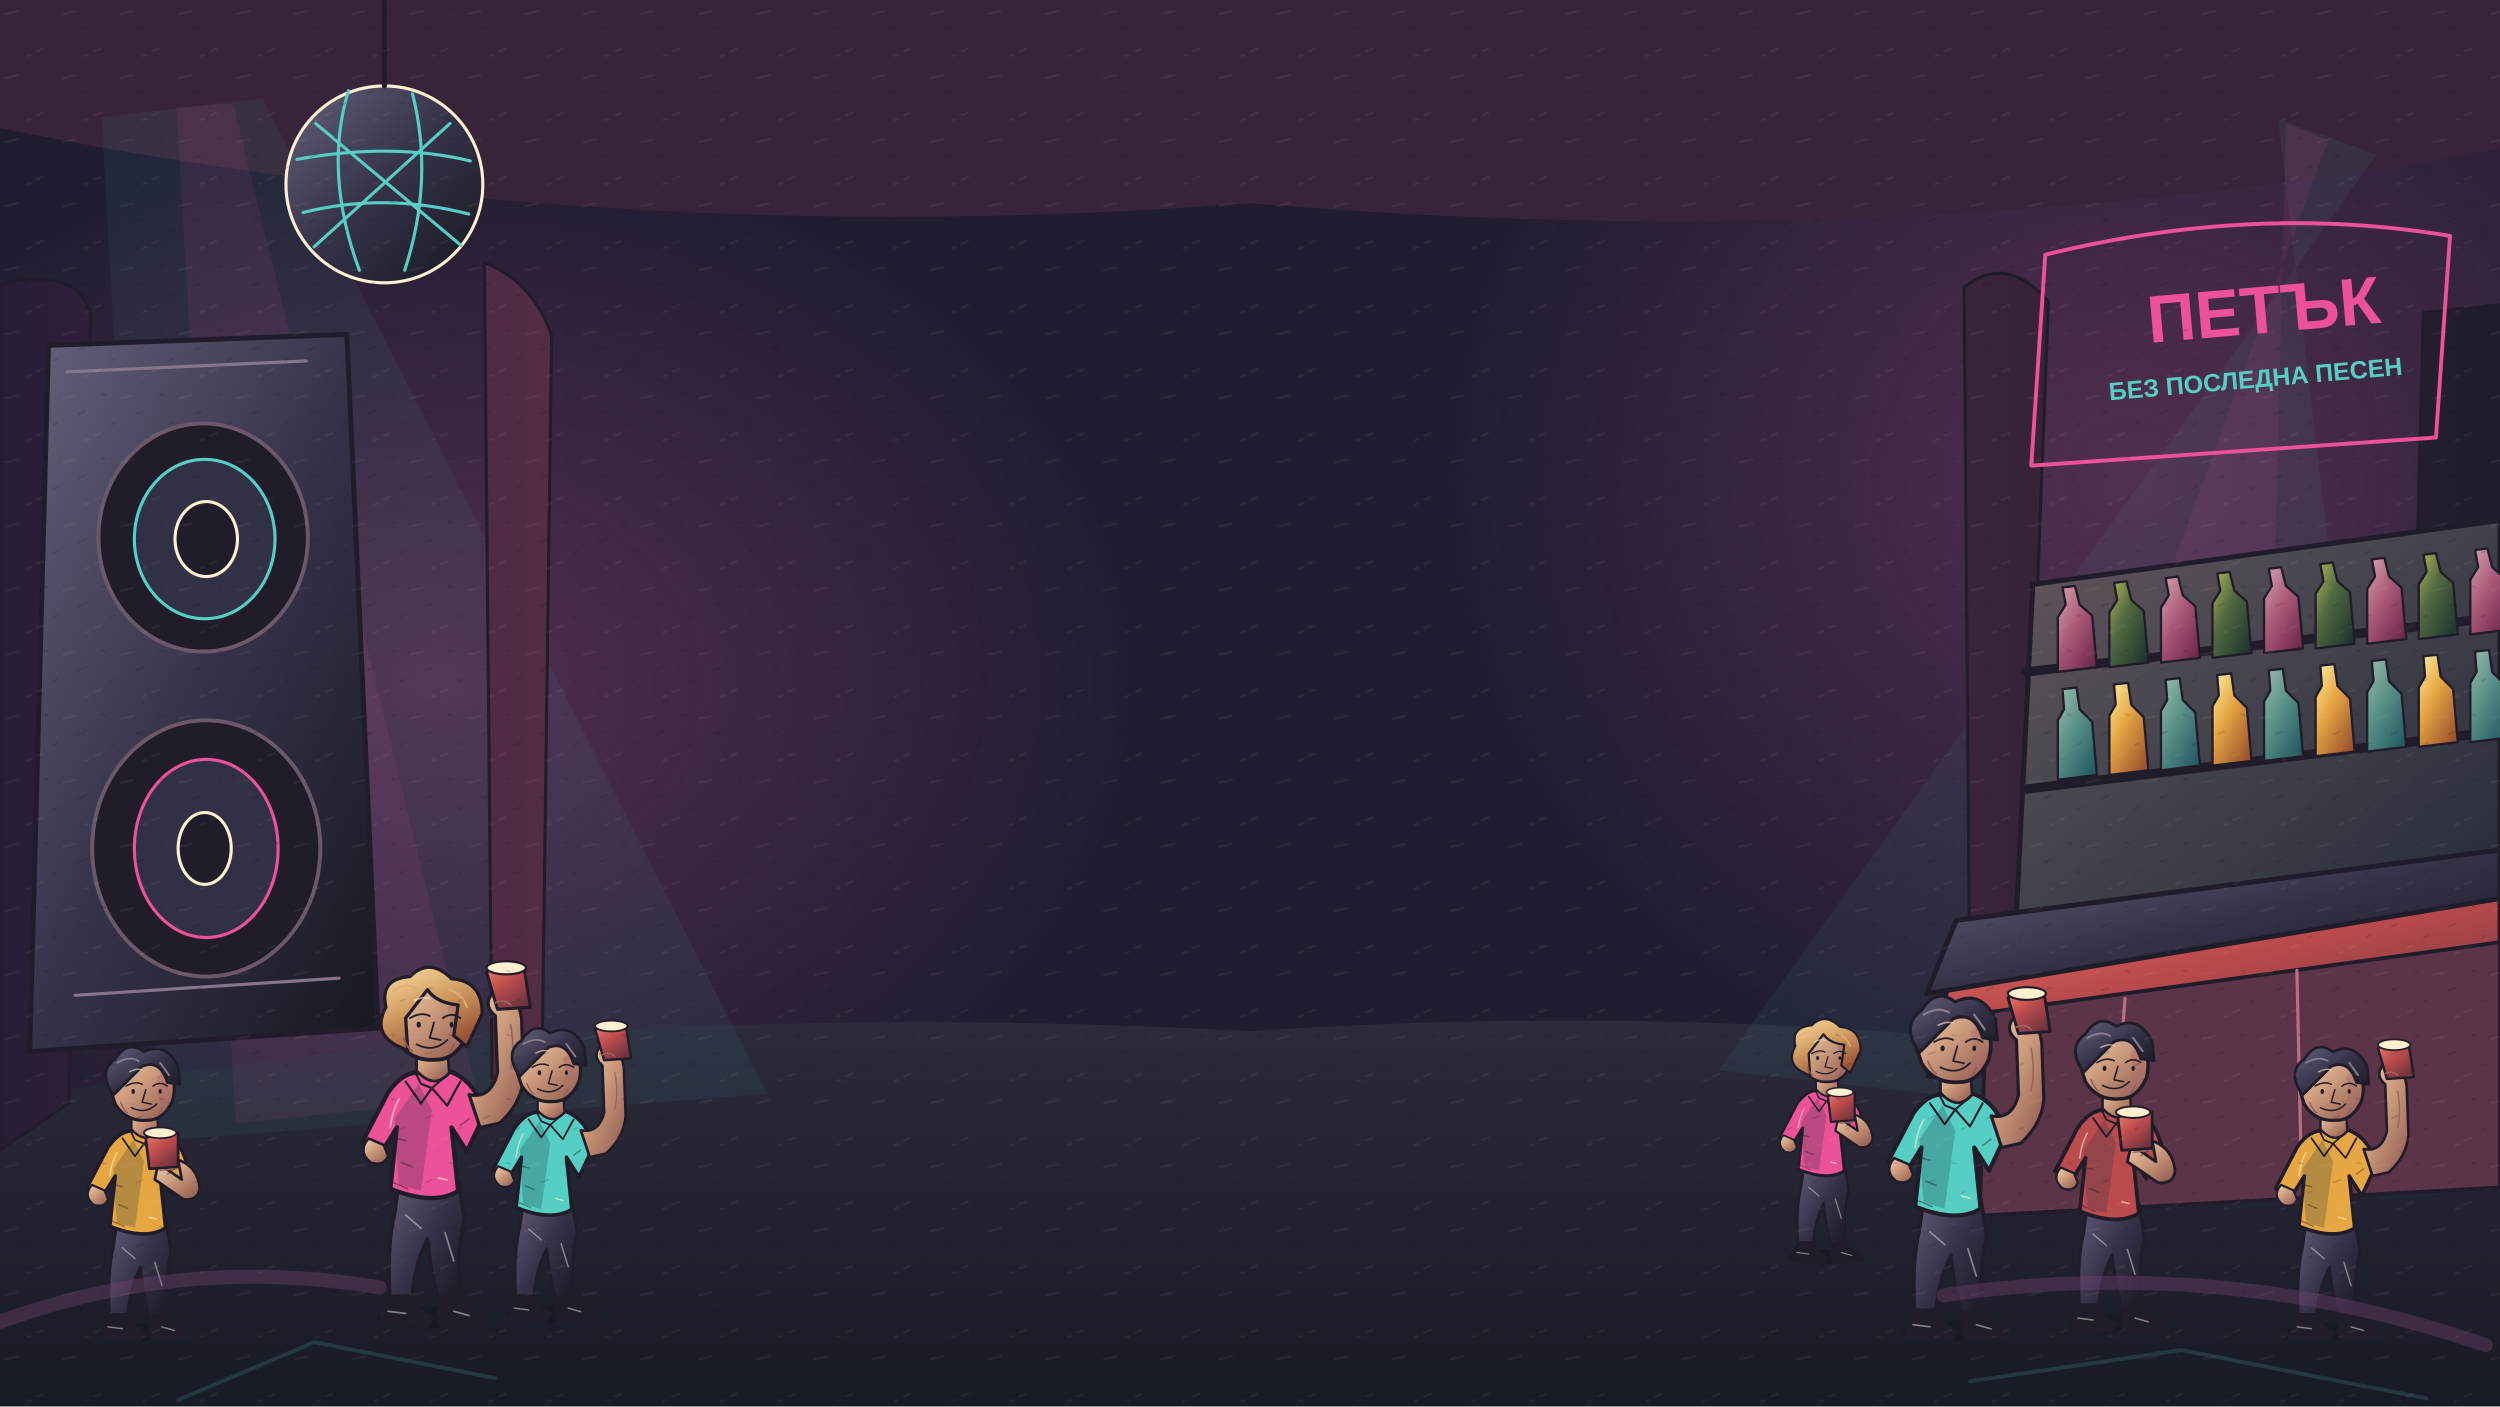
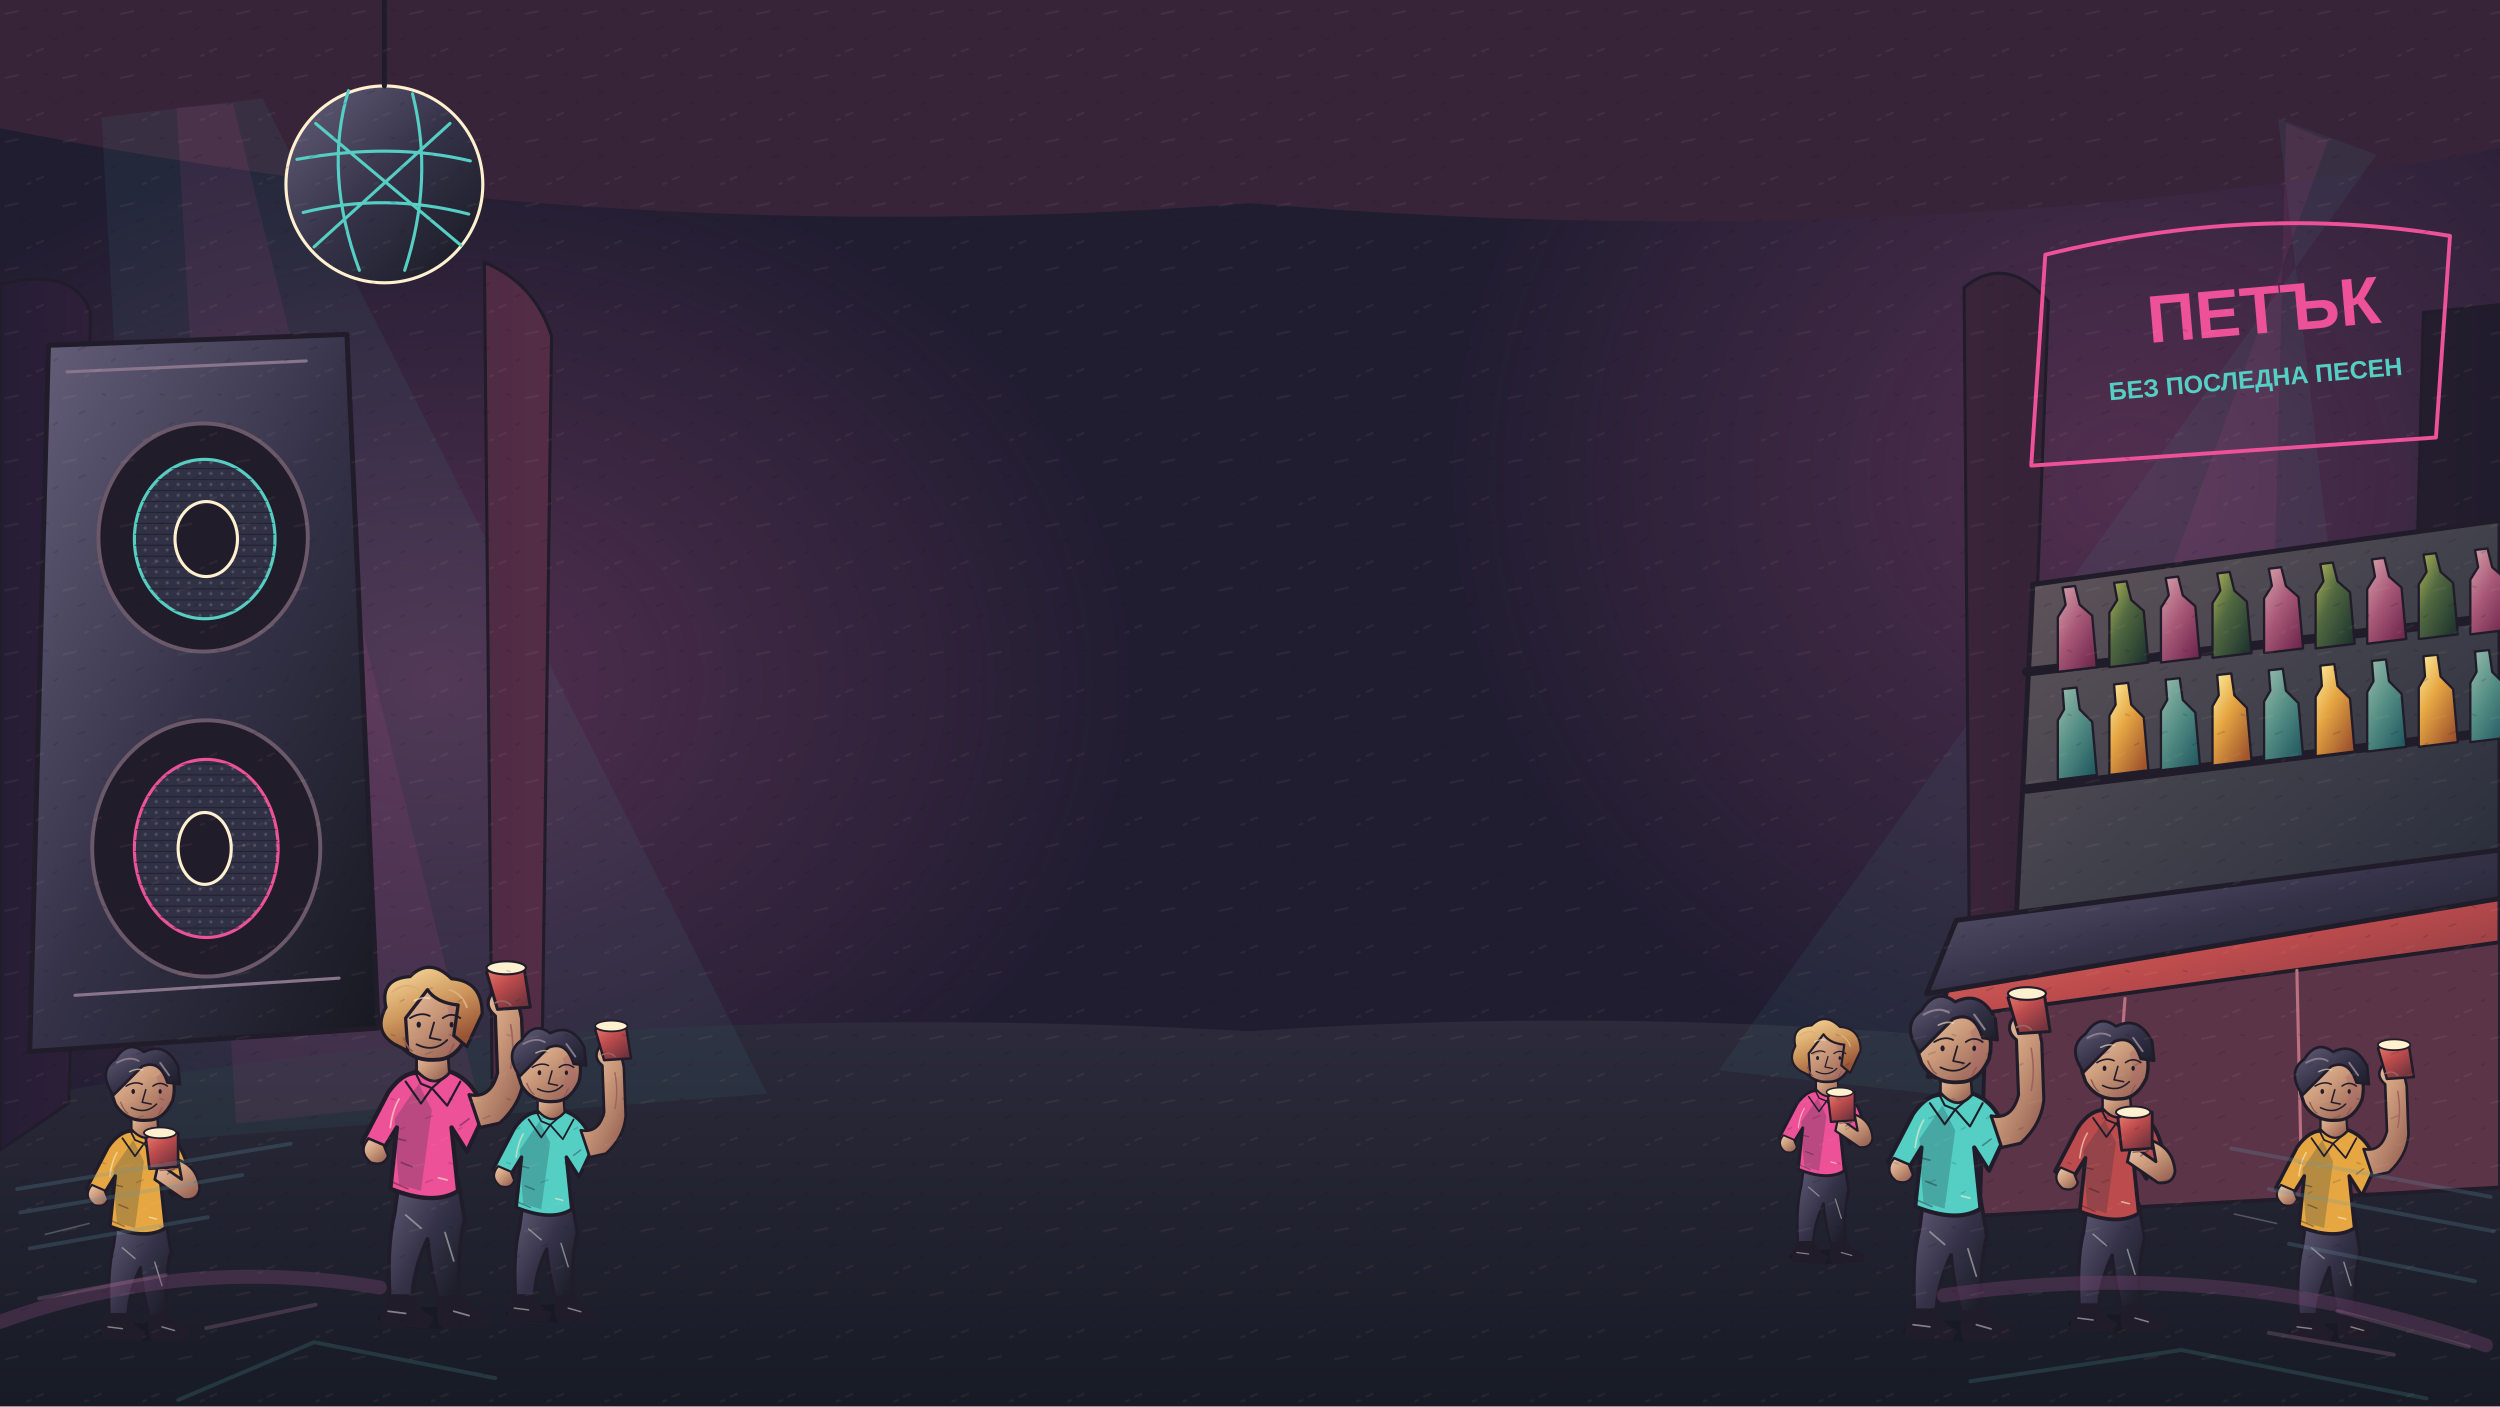
<svg xmlns="http://www.w3.org/2000/svg" viewBox="0 0 1600 900" role="img" aria-labelledby="title">
  <defs>
    <linearGradient id="skin" x1="0" y1="0" x2=".85" y2="1">
      <stop stop-color="#efd0b4" />
      <stop offset=".48" stop-color="#cd9c7c" />
      <stop offset="1" stop-color="#945f52" />
    </linearGradient>
    <linearGradient id="paper" x1="0" y1="0" x2=".7" y2="1">
      <stop stop-color="#fff9dd" />
      <stop offset=".7" stop-color="#e5ca97" />
      <stop offset="1" stop-color="#af815a" />
    </linearGradient>
    <linearGradient id="gold" x1="0" y1="0" x2=".8" y2="1">
      <stop stop-color="#fff0a3" />
      <stop offset=".45" stop-color="#e6a743" />
      <stop offset="1" stop-color="#9d522d" />
    </linearGradient>
    <linearGradient id="teal" x1="0" y1="0" x2=".8" y2="1">
      <stop stop-color="#9abdaf" />
      <stop offset=".5" stop-color="#568f85" />
      <stop offset="1" stop-color="#245c63" />
    </linearGradient>
    <linearGradient id="pink" x1="0" y1="0" x2=".8" y2="1">
      <stop stop-color="#d7a4ae" />
      <stop offset=".5" stop-color="#a95977" />
      <stop offset="1" stop-color="#71294f" />
    </linearGradient>
    <linearGradient id="cloth" x1="0" y1="0" x2="1" y2="1">
      <stop stop-color="#66607b" />
      <stop offset=".5" stop-color="#353248" />
      <stop offset="1" stop-color="#161820" />
    </linearGradient>
    <linearGradient id="bread" x1="0" y1="0" x2=".5" y2="1">
      <stop stop-color="#ffe1a1" />
      <stop offset=".55" stop-color="#ce985e" />
      <stop offset="1" stop-color="#985335" />
    </linearGradient>
    <linearGradient id="beer" x1="0" y1="0" x2="1" y2="1">
      <stop stop-color="#b2b757" />
      <stop offset=".4" stop-color="#526941" />
      <stop offset="1" stop-color="#172d2c" />
    </linearGradient>
    <linearGradient id="red" x1="0" y1="0" x2=".7" y2="1">
      <stop stop-color="#f18370" />
      <stop offset=".5" stop-color="#be4c4d" />
      <stop offset="1" stop-color="#71333d" />
    </linearGradient>
    <radialGradient id="glow">
      <stop stop-color="#efbd7a" stop-opacity=".35" />
      <stop offset="1" stop-color="#efbd7a" stop-opacity="0" />
    </radialGradient>
    <radialGradient id="neon">
      <stop stop-color="#f05ba5" stop-opacity=".6" />
      <stop offset="1" stop-color="#f05ba5" stop-opacity="0" />
    </radialGradient>
    <filter id="shadow" x="-30%" y="-25%" width="160%" height="160%">
      <feDropShadow dx="0" dy="4" stdDeviation="3" flood-color="#100f19" flood-opacity=".52" />
    </filter>
    <filter id="bloom" x="-60%" y="-60%" width="220%" height="220%">
      <feGaussianBlur stdDeviation="3" />
    </filter>
    <pattern id="inkgrain" width="19" height="23" patternUnits="userSpaceOnUse">
      <path d="M2 4l3 1m8 12 2-1m-6 8 2 1" stroke="#fff4d4" stroke-width=".6" opacity=".15" />
      <path d="m9 8 2-1m6 14 2-1" stroke="#201b2a" stroke-width=".7" opacity=".2" />
+     </pattern>
+     <linearGradient id="window-night" x1="0" y1="0" x2="1" y2="1">
+       <stop stop-color="#49515f" />
+       <stop offset=".25" stop-color="#263141" />
+       <stop offset=".68" stop-color="#101f2c" />
+       <stop offset="1" stop-color="#282b35" />
+     </linearGradient>
+     <linearGradient id="window-warm" x1="0" y1="0" x2="1" y2=".2">
+       <stop stop-color="#65524c" />
+       <stop offset=".18" stop-color="#aa8b60" />
+       <stop offset=".7" stop-color="#e2bd77" />
+       <stop offset="1" stop-color="#8e674b" />
+     </linearGradient>
+     <pattern id="grille-ink" width="7" height="7" patternUnits="userSpaceOnUse">
+       <circle cx="2" cy="2" r="1" fill="#a0a5a8" opacity=".28" />
+       <path d="M0 6H7" stroke="#171b24" stroke-width=".6" opacity=".7" />
    </pattern>
  </defs>
  <defs>
    <linearGradient id="sky" x1="0" y1="0" x2="0" y2="1">
      <stop stop-color="#171a2b" />
      <stop offset=".6" stop-color="#42304c" />
      <stop offset="1" stop-color="#583c42" />
    </linearGradient>
    <linearGradient id="wall" x1="0" y1="0" x2="1" y2="1">
      <stop stop-color="#65575d" />
      <stop offset=".5" stop-color="#41414b" />
      <stop offset="1" stop-color="#262b39" />
    </linearGradient>
    <linearGradient id="floor" x1="0" y1="0" x2="0" y2="1">
      <stop stop-color="#2c2a3b" />
      <stop offset="1" stop-color="#171b25" />
    </linearGradient>
    <linearGradient id="curtain" x1="0" y1="0" x2="1" y2="0">
      <stop stop-color="#251d35" />
      <stop offset=".35" stop-color="#703550" />
      <stop offset=".7" stop-color="#43273e" />
      <stop offset="1" stop-color="#201c2c" />
    </linearGradient>
    <radialGradient id="haze">
      <stop stop-color="#e465a9" stop-opacity=".25" />
      <stop offset="1" stop-color="#e465a9" stop-opacity="0" />
    </radialGradient>
    <radialGradient id="lamp">
      <stop stop-color="#efbc73" stop-opacity=".45" />
      <stop offset="1" stop-color="#efbc73" stop-opacity="0" />
    </radialGradient>
    <pattern id="paintgrain" width="37" height="41" patternUnits="userSpaceOnUse">
      <path d="m3 9 9-2m11 26 5-2m-11 5 3-1" stroke="#ece0b9" stroke-width="1.3" opacity=".06" />
      <path d="m13 19 5-2m10-11 3 1m3 19 4-2" stroke="#100e19" stroke-width="1" opacity=".16" />
    </pattern>
  </defs>
  <g stroke-linecap="round" stroke-linejoin="round">
    <rect x="0" y="0" width="1600" height="900" rx="0" fill="#211d31" stroke="none" stroke-width="0" />
    <ellipse cx="281" cy="436" rx="443" ry="345" fill="url(#haze)" stroke="none" stroke-width="0" />
    <ellipse cx="1364" cy="306" rx="440" ry="405" fill="url(#haze)" stroke="none" stroke-width="0" />
    <path d="M0 0H1600V95Q1220 165 800 130Q393 161 0 82Z" fill="#382439" stroke="#211c2a" stroke-width="0" />
    <path d="M0 705Q376 637 800 660Q1200 633 1600 713V900H0Z" fill="url(#floor)" stroke="#211c2a" stroke-width="0" />
    <path d="M65 75L168 63L491 700L102 730ZM1458 76L1521 99L1100 685L1535 733Z" fill="#49c7c1" stroke="none" stroke-width="0" opacity=".07" />
    <path d="M113 69L149 66L306 703L151 719ZM1463 79L1490 90L1268 696L1447 720Z" fill="#ed5198" stroke="none" stroke-width="0" opacity=".09" />
    <path d="M0 182Q49 170 58 201L44 706L0 736ZM310 168Q342 181 353 215L347 673L315 699ZM1257 184Q1284 162 1311 193L1292 688L1261 678ZM1551 200L1600 195V733L1538 698Z" fill="url(#curtain)" stroke="#211c2a" stroke-width="2" />
    <path d="M31 221L222 214L242 658L19 673Z" fill="url(#cloth)" stroke="#211c2a" stroke-width="3.2" />
    <ellipse cx="130" cy="344" rx="67" ry="73" fill="#211c2a" stroke="#6b596a" stroke-width="2.5" />
    <ellipse cx="131" cy="345" rx="45" ry="51" fill="#313145" stroke="#55cfc4" stroke-width="2" />
+     <ellipse cx="131" cy="345" rx="45" ry="51" fill="url(#grille-ink)" stroke="none" />
    <ellipse cx="132" cy="345" rx="20" ry="24" fill="#211c2a" stroke="#fff0cf" stroke-width="2" />
    <ellipse cx="132" cy="543" rx="73" ry="82" fill="#211c2a" stroke="#6b596a" stroke-width="2.5" />
    <ellipse cx="132" cy="543" rx="46" ry="57" fill="#313145" stroke="#ed5198" stroke-width="2" />
+     <ellipse cx="132" cy="543" rx="46" ry="57" fill="url(#grille-ink)" stroke="none" />
    <ellipse cx="131" cy="543" rx="17" ry="23" fill="#211c2a" stroke="#fff0cf" stroke-width="2" />
    <path d="M43 238l153-7M48 637l169-11" fill="none" stroke="#88758c" stroke-width="2" />
    <path d="M1301 374L1600 333V568L1290 595Z" fill="url(#wall)" stroke="#211c2a" stroke-width="3.2" />
    <path d="M1297 430L1599 395M1297 505L1599 468" fill="none" stroke="#211c2a" stroke-width="6" />
    <path d="M1320 376l8-1 3 12 8 7 3 33-25 3 0-35 5-8Z" fill="url(#pink)" stroke="#211c2a" stroke-width="1.5" />
    <path d="M1320 441l9-1 2 14 8 8 3 34-25 3 0-38 4-7Z" fill="url(#teal)" stroke="#211c2a" stroke-width="1.5" />
    <path d="M1353 373l8-1 3 12 8 7 3 33-25 3 0-35 5-8Z" fill="url(#beer)" stroke="#211c2a" stroke-width="1.5" />
    <path d="M1353 438l9-1 2 14 8 8 3 34-25 3 0-38 4-7Z" fill="url(#gold)" stroke="#211c2a" stroke-width="1.5" />
    <path d="M1386 370l8-1 3 12 8 7 3 33-25 3 0-35 5-8Z" fill="url(#pink)" stroke="#211c2a" stroke-width="1.5" />
    <path d="M1386 435l9-1 2 14 8 8 3 34-25 3 0-38 4-7Z" fill="url(#teal)" stroke="#211c2a" stroke-width="1.5" />
    <path d="M1419 367l8-1 3 12 8 7 3 33-25 3 0-35 5-8Z" fill="url(#beer)" stroke="#211c2a" stroke-width="1.5" />
    <path d="M1419 432l9-1 2 14 8 8 3 34-25 3 0-38 4-7Z" fill="url(#gold)" stroke="#211c2a" stroke-width="1.5" />
    <path d="M1452 364l8-1 3 12 8 7 3 33-25 3 0-35 5-8Z" fill="url(#pink)" stroke="#211c2a" stroke-width="1.5" />
    <path d="M1452 429l9-1 2 14 8 8 3 34-25 3 0-38 4-7Z" fill="url(#teal)" stroke="#211c2a" stroke-width="1.5" />
    <path d="M1485 361l8-1 3 12 8 7 3 33-25 3 0-35 5-8Z" fill="url(#beer)" stroke="#211c2a" stroke-width="1.5" />
    <path d="M1485 426l9-1 2 14 8 8 3 34-25 3 0-38 4-7Z" fill="url(#gold)" stroke="#211c2a" stroke-width="1.5" />
    <path d="M1518 358l8-1 3 12 8 7 3 33-25 3 0-35 5-8Z" fill="url(#pink)" stroke="#211c2a" stroke-width="1.5" />
    <path d="M1518 423l9-1 2 14 8 8 3 34-25 3 0-38 4-7Z" fill="url(#teal)" stroke="#211c2a" stroke-width="1.5" />
    <path d="M1551 355l8-1 3 12 8 7 3 33-25 3 0-35 5-8Z" fill="url(#beer)" stroke="#211c2a" stroke-width="1.5" />
    <path d="M1551 420l9-1 2 14 8 8 3 34-25 3 0-38 4-7Z" fill="url(#gold)" stroke="#211c2a" stroke-width="1.5" />
    <path d="M1584 352l8-1 3 12 8 7 3 33-25 3 0-35 5-8Z" fill="url(#pink)" stroke="#211c2a" stroke-width="1.5" />
    <path d="M1584 417l9-1 2 14 8 8 3 34-25 3 0-38 4-7Z" fill="url(#teal)" stroke="#211c2a" stroke-width="1.5" />
    <path d="M1252 605L1600 557V633L1234 689Z" fill="url(#red)" stroke="#211c2a" stroke-width="3.2" />
    <path d="M1252 589L1600 544V575L1233 636Z" fill="url(#cloth)" stroke="#211c2a" stroke-width="3.2" />
    <path d="M1271 648L1600 603V760L1267 778Z" fill="#5c3448" stroke="#211c2a" stroke-width="2.5" />
    <path d="M1360 639l-9 123M1470 621l3 134" fill="none" stroke="#bb7080" stroke-width="2" />
    <text x="1450" y="213" font-family="Arial,sans-serif" font-size="43" font-weight="900" text-anchor="middle" fill="#ed5198" transform="rotate(-5 1450 213)">ПЕТЪК</text>
    <text x="1444" y="248" font-family="Arial,sans-serif" font-size="16" font-weight="900" text-anchor="middle" fill="#55cfc4" transform="rotate(-5 1444 248)">БЕЗ ПОСЛЕДНА ПЕСЕН</text>
    <path d="M1309 163Q1443 130 1568 151L1559 280L1300 298Z" fill="none" stroke="#ed5198" stroke-width="2.5" />
    <ellipse cx="246" cy="118" rx="63" ry="63" fill="url(#cloth)" stroke="#fff0cf" stroke-width="2" />
    <path d="M190 102q61-11 111 1M194 136q52-13 106 1M223 58q-16 53 7 115M264 60q14 55-5 113M202 79l93 78M288 79l-87 79" fill="none" stroke="#55cfc4" stroke-width="2" />
    <path d="M246 0v55" fill="none" stroke="#211c2a" stroke-width="3.2" />
    <g transform="translate(275 772) scale(1.4)">
      <ellipse cx="0" cy="51" rx="24" ry="5" fill="#100f19" stroke="none" stroke-width="0" opacity=".38" />
      <path d="M-14-12Q-1-19 13-12L16 6Q12 22 14 43L5 47Q0 28-1 15Q-8 30-8 44L-18 46Q-20 19-16 3Z" fill="url(#cloth)" stroke="#211c2a" stroke-width="1.8" />
      <path d="M-17 41L-8 41Q-5 49 1 51L-1 55L-21 54Q-24 50-17 41ZM5 42L14 41Q17 47 25 49L26 54L6 55Q3 52 5 42Z" fill="#211c2a" stroke="#211c2a" stroke-width="1.5" />
      <path d="M-19 48l8 1M11 48l7 2M-11 4l7 6M7 12l4 13" fill="none" stroke="#b4b1b2" stroke-width="0.8" opacity=".68" />
      <path d="M-19-52Q-12-62-4-61L8-62Q21-58 25-42L17-25L10-36L13-7Q2 0-18-8L-15-36L-23-23L-31-29Z" fill="#ed5198" stroke="#211c2a" stroke-width="2" />
      <path d="M-16-40Q-15-19-14-10L-4-7L1-44L-5-56Z" fill="#192f3b" stroke="none" stroke-width="0" opacity=".24" />
      <path d="M-6-62L-6-73L8-74L9-61Q2-53-6-62Z" fill="url(#skin)" stroke="#211c2a" stroke-width="1.3" />
      <path d="M-7-62L-4-56L1-54L9-61M-11-57L-4-47L1-54L8-46L14-57" fill="none" stroke="#211c2a" stroke-width="1" />
      <path d="M-17-82C-18-93-10-103 2-103C15-102 20-90 17-78Q12-67 3-67Q-9-66-15-76Z" fill="url(#skin)" stroke="#211c2a" stroke-width="1.8" />
      <path d="M12-94Q18-84 13-73L5-69Q12-80 8-91Z" fill="#ad6c6b" stroke="none" stroke-width="0" opacity=".45" />
      <path d="M-16-74Q-26-80-20-91Q-23-104-9-105Q0-114 10-104Q24-103 24-88L17-73L11-78L13-92Q3-93-1-99L-11-86L-10-71Z" fill="url(#bread)" stroke="#211c2a" stroke-width="1.5" />
      <path d="M-17-98q6-5 12-1M9-99q6 2 8 8" fill="none" stroke="#ddae79" stroke-width="0.9" />
      <path d="M-9-86q5-3 9-1M6-86q4-3 8 0M2-84l-2 7 5 1M-6-74q8 4 14-2" fill="none" stroke="#211c2a" stroke-width="0.85" />
      <ellipse cx="-5" cy="-83" rx="1" ry="1.4" fill="#211c2a" stroke="none" stroke-width="0" />
      <ellipse cx="10" cy="-83" rx="0.9" ry="1.3" fill="#211c2a" stroke="none" stroke-width="0" />
      <path d="M-12-77q2 5 4 6M11-74l-2 4" fill="none" stroke="#915b55" stroke-width="0.75" />
      <path d="M-7-94q4-2 7-1M-14-49q-3 5-4 13M8-12l-4-1" fill="none" stroke="#fff0cf" stroke-width="0.8" opacity=".6" />
      <path d="M18-51Q28-49 31-61L30-87Q24-92 29-98Q34-105 39-100L42-86L43-59Q42-47 32-38L23-36Z" fill="url(#skin)" stroke="#211c2a" stroke-width="1.5" />
      <path d="M31-90L26-107Q33-114 43-110L46-91Z" fill="url(#red)" stroke="#211c2a" stroke-width="1.4" />
      <ellipse cx="35" cy="-109" rx="9" ry="3" fill="#fff0cf" stroke="#211c2a" stroke-width="1" />
      <path d="M30-93q4-2 7 1M37-83q2 11 0 20" fill="none" stroke="#9e635f" stroke-width="0.8" />
      <path d="M-28-31Q-33-25-27-20Q-21-18-19-23L-21-28Z" fill="url(#skin)" stroke="#211c2a" stroke-width="1.2" />
      <path d="M-15-31l4 1M-13-20l5 2M14-37l4-3M-17-11l7 3" fill="none" stroke="#211c2a" stroke-width="0.8" opacity=".4" />
    </g>
    <g transform="translate(351 782) scale(1.15)">
      <ellipse cx="0" cy="51" rx="24" ry="5" fill="#100f19" stroke="none" stroke-width="0" opacity=".38" />
      <path d="M-14-12Q-1-19 13-12L16 6Q12 22 14 43L5 47Q0 28-1 15Q-8 30-8 44L-18 46Q-20 19-16 3Z" fill="url(#cloth)" stroke="#211c2a" stroke-width="1.8" />
      <path d="M-17 41L-8 41Q-5 49 1 51L-1 55L-21 54Q-24 50-17 41ZM5 42L14 41Q17 47 25 49L26 54L6 55Q3 52 5 42Z" fill="#211c2a" stroke="#211c2a" stroke-width="1.5" />
      <path d="M-19 48l8 1M11 48l7 2M-11 4l7 6M7 12l4 13" fill="none" stroke="#b4b1b2" stroke-width="0.8" opacity=".68" />
      <path d="M-19-52Q-12-62-4-61L8-62Q21-58 25-42L17-25L10-36L13-7Q2 0-18-8L-15-36L-23-23L-31-29Z" fill="#55cfc4" stroke="#211c2a" stroke-width="2" />
      <path d="M-16-40Q-15-19-14-10L-4-7L1-44L-5-56Z" fill="#192f3b" stroke="none" stroke-width="0" opacity=".24" />
      <path d="M-6-62L-6-73L8-74L9-61Q2-53-6-62Z" fill="url(#skin)" stroke="#211c2a" stroke-width="1.3" />
      <path d="M-7-62L-4-56L1-54L9-61M-11-57L-4-47L1-54L8-46L14-57" fill="none" stroke="#211c2a" stroke-width="1" />
      <path d="M-17-82C-18-93-10-103 2-103C15-102 20-90 17-78Q12-67 3-67Q-9-66-15-76Z" fill="url(#skin)" stroke="#211c2a" stroke-width="1.8" />
      <path d="M12-94Q18-84 13-73L5-69Q12-80 8-91Z" fill="#ad6c6b" stroke="none" stroke-width="0" opacity=".45" />
      <path d="M-16-81Q-25-94-15-101Q-8-112 1-105Q13-111 20-97L21-87L14-88Q10-101 0-97L-10-87Z" fill="url(#cloth)" stroke="#211c2a" stroke-width="1.5" />
      <path d="M-14-99q7-4 12-1M10-99l5 7" fill="none" stroke="#8a7d8d" stroke-width="1" />
      <path d="M-9-86q5-3 9-1M6-86q4-3 8 0M2-84l-2 7 5 1M-6-74q8 4 14-2" fill="none" stroke="#211c2a" stroke-width="0.85" />
      <ellipse cx="-5" cy="-83" rx="1" ry="1.4" fill="#211c2a" stroke="none" stroke-width="0" />
      <ellipse cx="10" cy="-83" rx="0.9" ry="1.3" fill="#211c2a" stroke="none" stroke-width="0" />
      <path d="M-12-77q2 5 4 6M11-74l-2 4" fill="none" stroke="#915b55" stroke-width="0.75" />
      <path d="M-7-94q4-2 7-1M-14-49q-3 5-4 13M8-12l-4-1" fill="none" stroke="#fff0cf" stroke-width="0.8" opacity=".6" />
      <path d="M18-51Q28-49 31-61L30-87Q24-92 29-98Q34-105 39-100L42-86L43-59Q42-47 32-38L23-36Z" fill="url(#skin)" stroke="#211c2a" stroke-width="1.5" />
      <path d="M31-90L26-107Q33-114 43-110L46-91Z" fill="url(#red)" stroke="#211c2a" stroke-width="1.4" />
      <ellipse cx="35" cy="-109" rx="9" ry="3" fill="#fff0cf" stroke="#211c2a" stroke-width="1" />
      <path d="M30-93q4-2 7 1M37-83q2 11 0 20" fill="none" stroke="#9e635f" stroke-width="0.8" />
      <path d="M-28-31Q-33-25-27-20Q-21-18-19-23L-21-28Z" fill="url(#skin)" stroke="#211c2a" stroke-width="1.2" />
      <path d="M-15-31l4 1M-13-20l5 2M14-37l4-3M-17-11l7 3" fill="none" stroke="#211c2a" stroke-width="0.8" opacity=".4" />
    </g>
    <g transform="translate(91 794) scale(1.15)">
      <ellipse cx="0" cy="51" rx="24" ry="5" fill="#100f19" stroke="none" stroke-width="0" opacity=".38" />
      <path d="M-14-12Q-1-19 13-12L16 6Q12 22 14 43L5 47Q0 28-1 15Q-8 30-8 44L-18 46Q-20 19-16 3Z" fill="url(#cloth)" stroke="#211c2a" stroke-width="1.8" />
      <path d="M-17 41L-8 41Q-5 49 1 51L-1 55L-21 54Q-24 50-17 41ZM5 42L14 41Q17 47 25 49L26 54L6 55Q3 52 5 42Z" fill="#211c2a" stroke="#211c2a" stroke-width="1.5" />
      <path d="M-19 48l8 1M11 48l7 2M-11 4l7 6M7 12l4 13" fill="none" stroke="#b4b1b2" stroke-width="0.8" opacity=".68" />
      <path d="M-19-52Q-12-62-4-61L8-62Q21-58 25-42L17-25L10-36L13-7Q2 0-18-8L-15-36L-23-23L-31-29Z" fill="#e6a743" stroke="#211c2a" stroke-width="2" />
      <path d="M-16-40Q-15-19-14-10L-4-7L1-44L-5-56Z" fill="#192f3b" stroke="none" stroke-width="0" opacity=".24" />
      <path d="M-6-62L-6-73L8-74L9-61Q2-53-6-62Z" fill="url(#skin)" stroke="#211c2a" stroke-width="1.3" />
      <path d="M-7-62L-4-56L1-54L9-61M-11-57L-4-47L1-54L8-46L14-57" fill="none" stroke="#211c2a" stroke-width="1" />
      <path d="M-17-82C-18-93-10-103 2-103C15-102 20-90 17-78Q12-67 3-67Q-9-66-15-76Z" fill="url(#skin)" stroke="#211c2a" stroke-width="1.8" />
      <path d="M12-94Q18-84 13-73L5-69Q12-80 8-91Z" fill="#ad6c6b" stroke="none" stroke-width="0" opacity=".45" />
      <path d="M-16-81Q-25-94-15-101Q-8-112 1-105Q13-111 20-97L21-87L14-88Q10-101 0-97L-10-87Z" fill="url(#cloth)" stroke="#211c2a" stroke-width="1.5" />
      <path d="M-14-99q7-4 12-1M10-99l5 7" fill="none" stroke="#8a7d8d" stroke-width="1" />
      <path d="M-9-86q5-3 9-1M6-86q4-3 8 0M2-84l-2 7 5 1M-6-74q8 4 14-2" fill="none" stroke="#211c2a" stroke-width="0.85" />
      <ellipse cx="-5" cy="-83" rx="1" ry="1.4" fill="#211c2a" stroke="none" stroke-width="0" />
      <ellipse cx="10" cy="-83" rx="0.9" ry="1.3" fill="#211c2a" stroke="none" stroke-width="0" />
      <path d="M-12-77q2 5 4 6M11-74l-2 4" fill="none" stroke="#915b55" stroke-width="0.75" />
      <path d="M-7-94q4-2 7-1M-14-49q-3 5-4 13M8-12l-4-1" fill="none" stroke="#fff0cf" stroke-width="0.8" opacity=".6" />
      <path d="M20-45Q31-41 32-29Q31-22 23-23L7-34L9-43L22-34Z" fill="url(#skin)" stroke="#211c2a" stroke-width="1.5" />
      <path d="M4-40L2-57Q10-63 20-60L20-41Z" fill="url(#red)" stroke="#211c2a" stroke-width="1.5" />
      <ellipse cx="10" cy="-60" rx="9" ry="3" fill="#fff0cf" stroke="#211c2a" stroke-width="1" />
      <path d="M10-39l9-1" fill="none" stroke="#9e635f" stroke-width="0.8" />
      <path d="M-28-31Q-33-25-27-20Q-21-18-19-23L-21-28Z" fill="url(#skin)" stroke="#211c2a" stroke-width="1.2" />
      <path d="M-15-31l4 1M-13-20l5 2M14-37l4-3M-17-11l7 3" fill="none" stroke="#211c2a" stroke-width="0.8" opacity=".4" />
    </g>
    <g transform="translate(1250 783) scale(1.35)">
      <ellipse cx="0" cy="51" rx="24" ry="5" fill="#100f19" stroke="none" stroke-width="0" opacity=".38" />
      <path d="M-14-12Q-1-19 13-12L16 6Q12 22 14 43L5 47Q0 28-1 15Q-8 30-8 44L-18 46Q-20 19-16 3Z" fill="url(#cloth)" stroke="#211c2a" stroke-width="1.8" />
      <path d="M-17 41L-8 41Q-5 49 1 51L-1 55L-21 54Q-24 50-17 41ZM5 42L14 41Q17 47 25 49L26 54L6 55Q3 52 5 42Z" fill="#211c2a" stroke="#211c2a" stroke-width="1.5" />
      <path d="M-19 48l8 1M11 48l7 2M-11 4l7 6M7 12l4 13" fill="none" stroke="#b4b1b2" stroke-width="0.8" opacity=".68" />
      <path d="M-19-52Q-12-62-4-61L8-62Q21-58 25-42L17-25L10-36L13-7Q2 0-18-8L-15-36L-23-23L-31-29Z" fill="#55cfc4" stroke="#211c2a" stroke-width="2" />
      <path d="M-16-40Q-15-19-14-10L-4-7L1-44L-5-56Z" fill="#192f3b" stroke="none" stroke-width="0" opacity=".24" />
      <path d="M-6-62L-6-73L8-74L9-61Q2-53-6-62Z" fill="url(#skin)" stroke="#211c2a" stroke-width="1.3" />
      <path d="M-7-62L-4-56L1-54L9-61M-11-57L-4-47L1-54L8-46L14-57" fill="none" stroke="#211c2a" stroke-width="1" />
      <path d="M-17-82C-18-93-10-103 2-103C15-102 20-90 17-78Q12-67 3-67Q-9-66-15-76Z" fill="url(#skin)" stroke="#211c2a" stroke-width="1.8" />
      <path d="M12-94Q18-84 13-73L5-69Q12-80 8-91Z" fill="#ad6c6b" stroke="none" stroke-width="0" opacity=".45" />
      <path d="M-16-81Q-25-94-15-101Q-8-112 1-105Q13-111 20-97L21-87L14-88Q10-101 0-97L-10-87Z" fill="url(#cloth)" stroke="#211c2a" stroke-width="1.5" />
      <path d="M-14-99q7-4 12-1M10-99l5 7" fill="none" stroke="#8a7d8d" stroke-width="1" />
      <path d="M-9-86q5-3 9-1M6-86q4-3 8 0M2-84l-2 7 5 1M-6-74q8 4 14-2" fill="none" stroke="#211c2a" stroke-width="0.85" />
      <ellipse cx="-5" cy="-83" rx="1" ry="1.4" fill="#211c2a" stroke="none" stroke-width="0" />
      <ellipse cx="10" cy="-83" rx="0.9" ry="1.3" fill="#211c2a" stroke="none" stroke-width="0" />
      <path d="M-12-77q2 5 4 6M11-74l-2 4" fill="none" stroke="#915b55" stroke-width="0.75" />
      <path d="M-7-94q4-2 7-1M-14-49q-3 5-4 13M8-12l-4-1" fill="none" stroke="#fff0cf" stroke-width="0.8" opacity=".6" />
      <path d="M18-51Q28-49 31-61L30-87Q24-92 29-98Q34-105 39-100L42-86L43-59Q42-47 32-38L23-36Z" fill="url(#skin)" stroke="#211c2a" stroke-width="1.5" />
      <path d="M31-90L26-107Q33-114 43-110L46-91Z" fill="url(#red)" stroke="#211c2a" stroke-width="1.4" />
      <ellipse cx="35" cy="-109" rx="9" ry="3" fill="#fff0cf" stroke="#211c2a" stroke-width="1" />
      <path d="M30-93q4-2 7 1M37-83q2 11 0 20" fill="none" stroke="#9e635f" stroke-width="0.8" />
      <path d="M-28-31Q-33-25-27-20Q-21-18-19-23L-21-28Z" fill="url(#skin)" stroke="#211c2a" stroke-width="1.2" />
      <path d="M-15-31l4 1M-13-20l5 2M14-37l4-3M-17-11l7 3" fill="none" stroke="#211c2a" stroke-width="0.8" opacity=".4" />
    </g>
    <g transform="translate(1353 785) scale(1.22)">
      <ellipse cx="0" cy="51" rx="24" ry="5" fill="#100f19" stroke="none" stroke-width="0" opacity=".38" />
      <path d="M-14-12Q-1-19 13-12L16 6Q12 22 14 43L5 47Q0 28-1 15Q-8 30-8 44L-18 46Q-20 19-16 3Z" fill="url(#cloth)" stroke="#211c2a" stroke-width="1.8" />
      <path d="M-17 41L-8 41Q-5 49 1 51L-1 55L-21 54Q-24 50-17 41ZM5 42L14 41Q17 47 25 49L26 54L6 55Q3 52 5 42Z" fill="#211c2a" stroke="#211c2a" stroke-width="1.5" />
      <path d="M-19 48l8 1M11 48l7 2M-11 4l7 6M7 12l4 13" fill="none" stroke="#b4b1b2" stroke-width="0.8" opacity=".68" />
      <path d="M-19-52Q-12-62-4-61L8-62Q21-58 25-42L17-25L10-36L13-7Q2 0-18-8L-15-36L-23-23L-31-29Z" fill="#bc4b4d" stroke="#211c2a" stroke-width="2" />
      <path d="M-16-40Q-15-19-14-10L-4-7L1-44L-5-56Z" fill="#192f3b" stroke="none" stroke-width="0" opacity=".24" />
      <path d="M-6-62L-6-73L8-74L9-61Q2-53-6-62Z" fill="url(#skin)" stroke="#211c2a" stroke-width="1.3" />
      <path d="M-7-62L-4-56L1-54L9-61M-11-57L-4-47L1-54L8-46L14-57" fill="none" stroke="#211c2a" stroke-width="1" />
      <path d="M-17-82C-18-93-10-103 2-103C15-102 20-90 17-78Q12-67 3-67Q-9-66-15-76Z" fill="url(#skin)" stroke="#211c2a" stroke-width="1.8" />
      <path d="M12-94Q18-84 13-73L5-69Q12-80 8-91Z" fill="#ad6c6b" stroke="none" stroke-width="0" opacity=".45" />
      <path d="M-16-81Q-25-94-15-101Q-8-112 1-105Q13-111 20-97L21-87L14-88Q10-101 0-97L-10-87Z" fill="url(#cloth)" stroke="#211c2a" stroke-width="1.5" />
      <path d="M-14-99q7-4 12-1M10-99l5 7" fill="none" stroke="#8a7d8d" stroke-width="1" />
      <path d="M-9-86q5-3 9-1M6-86q4-3 8 0M2-84l-2 7 5 1M-6-74q8 4 14-2" fill="none" stroke="#211c2a" stroke-width="0.85" />
      <ellipse cx="-5" cy="-83" rx="1" ry="1.4" fill="#211c2a" stroke="none" stroke-width="0" />
      <ellipse cx="10" cy="-83" rx="0.9" ry="1.3" fill="#211c2a" stroke="none" stroke-width="0" />
      <path d="M-12-77q2 5 4 6M11-74l-2 4" fill="none" stroke="#915b55" stroke-width="0.75" />
      <path d="M-7-94q4-2 7-1M-14-49q-3 5-4 13M8-12l-4-1" fill="none" stroke="#fff0cf" stroke-width="0.8" opacity=".6" />
      <path d="M20-45Q31-41 32-29Q31-22 23-23L7-34L9-43L22-34Z" fill="url(#skin)" stroke="#211c2a" stroke-width="1.5" />
      <path d="M4-40L2-57Q10-63 20-60L20-41Z" fill="url(#red)" stroke="#211c2a" stroke-width="1.5" />
      <ellipse cx="10" cy="-60" rx="9" ry="3" fill="#fff0cf" stroke="#211c2a" stroke-width="1" />
      <path d="M10-39l9-1" fill="none" stroke="#9e635f" stroke-width="0.8" />
      <path d="M-28-31Q-33-25-27-20Q-21-18-19-23L-21-28Z" fill="url(#skin)" stroke="#211c2a" stroke-width="1.2" />
      <path d="M-15-31l4 1M-13-20l5 2M14-37l4-3M-17-11l7 3" fill="none" stroke="#211c2a" stroke-width="0.8" opacity=".4" />
    </g>
    <g transform="translate(1492 794) scale(1.15)">
      <ellipse cx="0" cy="51" rx="24" ry="5" fill="#100f19" stroke="none" stroke-width="0" opacity=".38" />
      <path d="M-14-12Q-1-19 13-12L16 6Q12 22 14 43L5 47Q0 28-1 15Q-8 30-8 44L-18 46Q-20 19-16 3Z" fill="url(#cloth)" stroke="#211c2a" stroke-width="1.8" />
      <path d="M-17 41L-8 41Q-5 49 1 51L-1 55L-21 54Q-24 50-17 41ZM5 42L14 41Q17 47 25 49L26 54L6 55Q3 52 5 42Z" fill="#211c2a" stroke="#211c2a" stroke-width="1.5" />
      <path d="M-19 48l8 1M11 48l7 2M-11 4l7 6M7 12l4 13" fill="none" stroke="#b4b1b2" stroke-width="0.8" opacity=".68" />
      <path d="M-19-52Q-12-62-4-61L8-62Q21-58 25-42L17-25L10-36L13-7Q2 0-18-8L-15-36L-23-23L-31-29Z" fill="#e6a743" stroke="#211c2a" stroke-width="2" />
      <path d="M-16-40Q-15-19-14-10L-4-7L1-44L-5-56Z" fill="#192f3b" stroke="none" stroke-width="0" opacity=".24" />
      <path d="M-6-62L-6-73L8-74L9-61Q2-53-6-62Z" fill="url(#skin)" stroke="#211c2a" stroke-width="1.3" />
      <path d="M-7-62L-4-56L1-54L9-61M-11-57L-4-47L1-54L8-46L14-57" fill="none" stroke="#211c2a" stroke-width="1" />
      <path d="M-17-82C-18-93-10-103 2-103C15-102 20-90 17-78Q12-67 3-67Q-9-66-15-76Z" fill="url(#skin)" stroke="#211c2a" stroke-width="1.8" />
      <path d="M12-94Q18-84 13-73L5-69Q12-80 8-91Z" fill="#ad6c6b" stroke="none" stroke-width="0" opacity=".45" />
      <path d="M-16-81Q-25-94-15-101Q-8-112 1-105Q13-111 20-97L21-87L14-88Q10-101 0-97L-10-87Z" fill="url(#cloth)" stroke="#211c2a" stroke-width="1.5" />
      <path d="M-14-99q7-4 12-1M10-99l5 7" fill="none" stroke="#8a7d8d" stroke-width="1" />
      <path d="M-9-86q5-3 9-1M6-86q4-3 8 0M2-84l-2 7 5 1M-6-74q8 4 14-2" fill="none" stroke="#211c2a" stroke-width="0.85" />
      <ellipse cx="-5" cy="-83" rx="1" ry="1.4" fill="#211c2a" stroke="none" stroke-width="0" />
      <ellipse cx="10" cy="-83" rx="0.9" ry="1.3" fill="#211c2a" stroke="none" stroke-width="0" />
      <path d="M-12-77q2 5 4 6M11-74l-2 4" fill="none" stroke="#915b55" stroke-width="0.75" />
      <path d="M-7-94q4-2 7-1M-14-49q-3 5-4 13M8-12l-4-1" fill="none" stroke="#fff0cf" stroke-width="0.8" opacity=".6" />
      <path d="M18-51Q28-49 31-61L30-87Q24-92 29-98Q34-105 39-100L42-86L43-59Q42-47 32-38L23-36Z" fill="url(#skin)" stroke="#211c2a" stroke-width="1.5" />
      <path d="M31-90L26-107Q33-114 43-110L46-91Z" fill="url(#red)" stroke="#211c2a" stroke-width="1.4" />
      <ellipse cx="35" cy="-109" rx="9" ry="3" fill="#fff0cf" stroke="#211c2a" stroke-width="1" />
      <path d="M30-93q4-2 7 1M37-83q2 11 0 20" fill="none" stroke="#9e635f" stroke-width="0.8" />
      <path d="M-28-31Q-33-25-27-20Q-21-18-19-23L-21-28Z" fill="url(#skin)" stroke="#211c2a" stroke-width="1.2" />
      <path d="M-15-31l4 1M-13-20l5 2M14-37l4-3M-17-11l7 3" fill="none" stroke="#211c2a" stroke-width="0.8" opacity=".4" />
    </g>
    <g transform="translate(1168 756) scale(0.95)">
      <ellipse cx="0" cy="51" rx="24" ry="5" fill="#100f19" stroke="none" stroke-width="0" opacity=".38" />
      <path d="M-14-12Q-1-19 13-12L16 6Q12 22 14 43L5 47Q0 28-1 15Q-8 30-8 44L-18 46Q-20 19-16 3Z" fill="url(#cloth)" stroke="#211c2a" stroke-width="1.8" />
      <path d="M-17 41L-8 41Q-5 49 1 51L-1 55L-21 54Q-24 50-17 41ZM5 42L14 41Q17 47 25 49L26 54L6 55Q3 52 5 42Z" fill="#211c2a" stroke="#211c2a" stroke-width="1.5" />
      <path d="M-19 48l8 1M11 48l7 2M-11 4l7 6M7 12l4 13" fill="none" stroke="#b4b1b2" stroke-width="0.8" opacity=".68" />
      <path d="M-19-52Q-12-62-4-61L8-62Q21-58 25-42L17-25L10-36L13-7Q2 0-18-8L-15-36L-23-23L-31-29Z" fill="#ed5198" stroke="#211c2a" stroke-width="2" />
      <path d="M-16-40Q-15-19-14-10L-4-7L1-44L-5-56Z" fill="#192f3b" stroke="none" stroke-width="0" opacity=".24" />
      <path d="M-6-62L-6-73L8-74L9-61Q2-53-6-62Z" fill="url(#skin)" stroke="#211c2a" stroke-width="1.3" />
      <path d="M-7-62L-4-56L1-54L9-61M-11-57L-4-47L1-54L8-46L14-57" fill="none" stroke="#211c2a" stroke-width="1" />
      <path d="M-17-82C-18-93-10-103 2-103C15-102 20-90 17-78Q12-67 3-67Q-9-66-15-76Z" fill="url(#skin)" stroke="#211c2a" stroke-width="1.8" />
      <path d="M12-94Q18-84 13-73L5-69Q12-80 8-91Z" fill="#ad6c6b" stroke="none" stroke-width="0" opacity=".45" />
      <path d="M-16-74Q-26-80-20-91Q-23-104-9-105Q0-114 10-104Q24-103 24-88L17-73L11-78L13-92Q3-93-1-99L-11-86L-10-71Z" fill="url(#bread)" stroke="#211c2a" stroke-width="1.5" />
      <path d="M-17-98q6-5 12-1M9-99q6 2 8 8" fill="none" stroke="#ddae79" stroke-width="0.9" />
      <path d="M-9-86q5-3 9-1M6-86q4-3 8 0M2-84l-2 7 5 1M-6-74q8 4 14-2" fill="none" stroke="#211c2a" stroke-width="0.85" />
      <ellipse cx="-5" cy="-83" rx="1" ry="1.4" fill="#211c2a" stroke="none" stroke-width="0" />
      <ellipse cx="10" cy="-83" rx="0.9" ry="1.3" fill="#211c2a" stroke="none" stroke-width="0" />
      <path d="M-12-77q2 5 4 6M11-74l-2 4" fill="none" stroke="#915b55" stroke-width="0.75" />
      <path d="M-7-94q4-2 7-1M-14-49q-3 5-4 13M8-12l-4-1" fill="none" stroke="#fff0cf" stroke-width="0.8" opacity=".6" />
      <path d="M20-45Q31-41 32-29Q31-22 23-23L7-34L9-43L22-34Z" fill="url(#skin)" stroke="#211c2a" stroke-width="1.5" />
      <path d="M4-40L2-57Q10-63 20-60L20-41Z" fill="url(#red)" stroke="#211c2a" stroke-width="1.5" />
      <ellipse cx="10" cy="-60" rx="9" ry="3" fill="#fff0cf" stroke="#211c2a" stroke-width="1" />
      <path d="M10-39l9-1" fill="none" stroke="#9e635f" stroke-width="0.8" />
      <path d="M-28-31Q-33-25-27-20Q-21-18-19-23L-21-28Z" fill="url(#skin)" stroke="#211c2a" stroke-width="1.2" />
      <path d="M-15-31l4 1M-13-20l5 2M14-37l4-3M-17-11l7 3" fill="none" stroke="#211c2a" stroke-width="0.8" opacity=".4" />
    </g>
    <path d="M0 846Q118 803 243 824M1244 829q180-26 347 32" fill="none" stroke="#7e4476" stroke-width="9" opacity=".35" />
    <path d="M114 896L201 859L317 882M1261 884l135-20 157 31" fill="none" stroke="#4c8d8c" stroke-width="2.5" opacity=".24" />
    <rect x="0" y="0" width="1600" height="900" rx="0" fill="url(#paintgrain)" stroke="none" stroke-width="0" />
+     <g fill="none" stroke-linecap="round">
+       <path d="M11 761L186 732M13 776L155 752M19 799L133 779M1428 735L1594 766M1452 761L1596 788M1465 796L1584 820" stroke="#629caa" stroke-width="2.5" opacity=".23" />
+       <path d="M25 831L106 816M132 850L202 835M1452 853L1532 867M1496 839L1580 862" stroke="#b2799b" stroke-width="2.5" opacity=".26" />
+       <path d="M29 790l28-7M1430 777l27 6" stroke="#bbc7bd" stroke-width="1" opacity=".32" />
+     </g>
  </g>
</svg>
